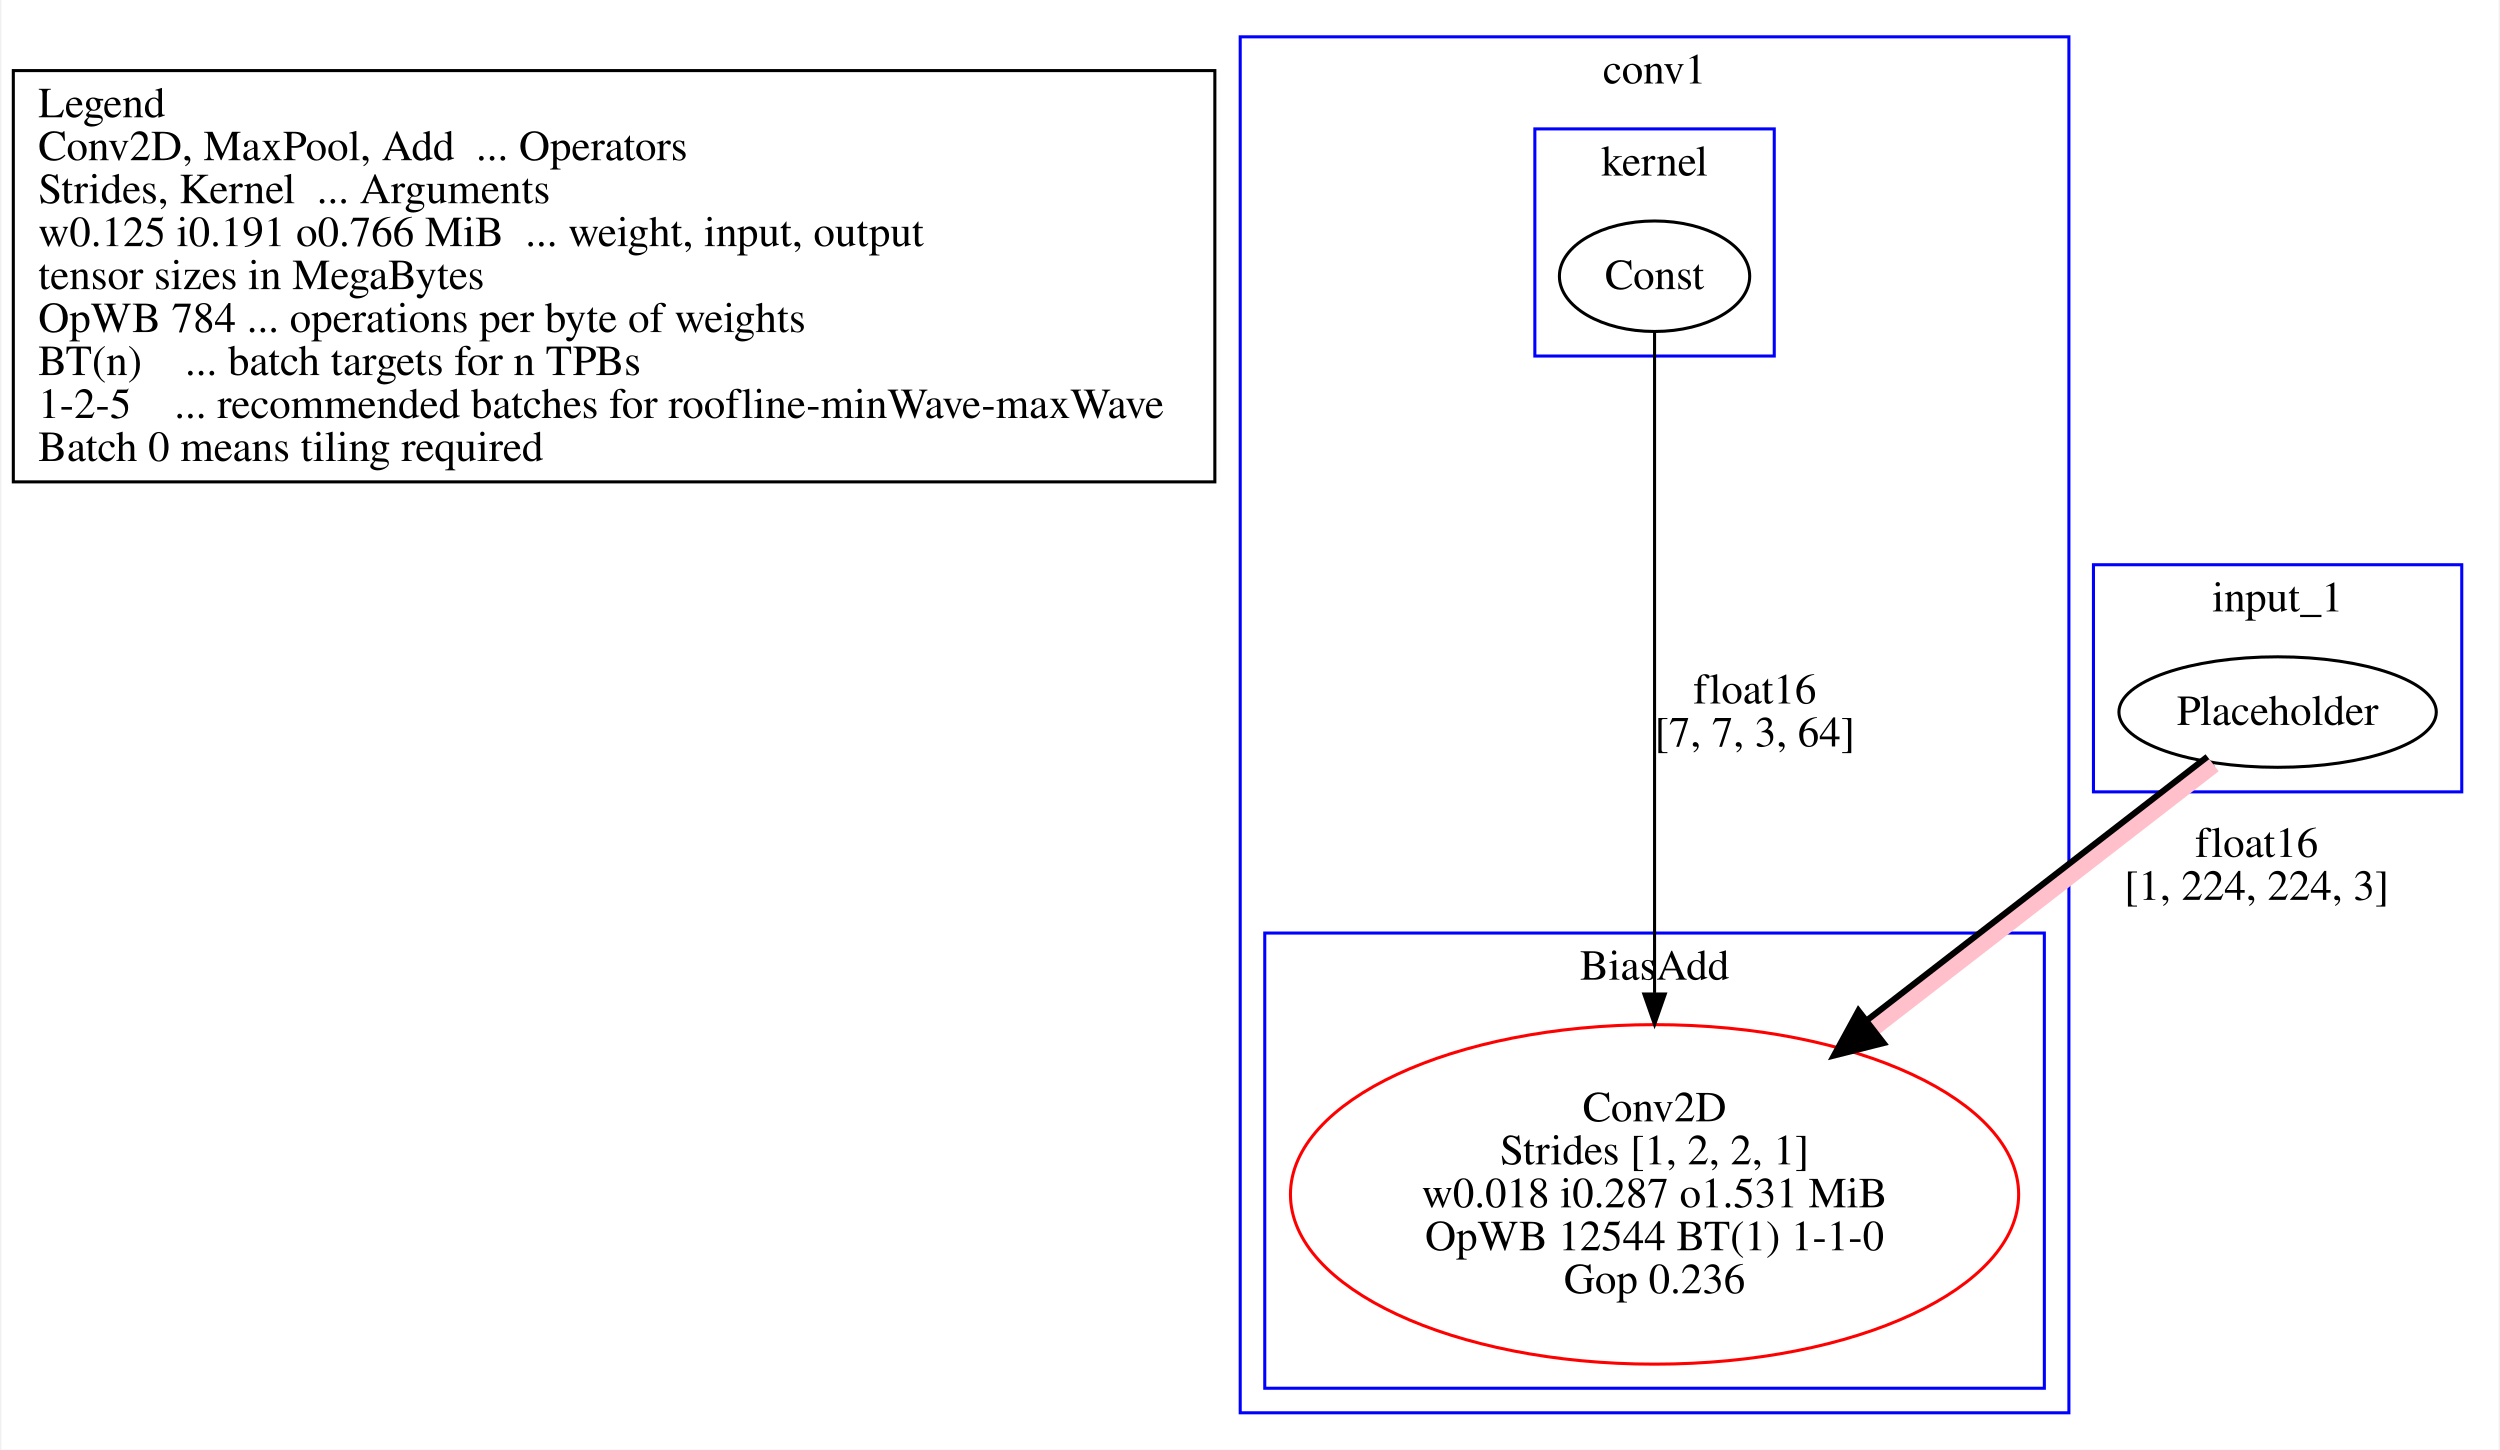
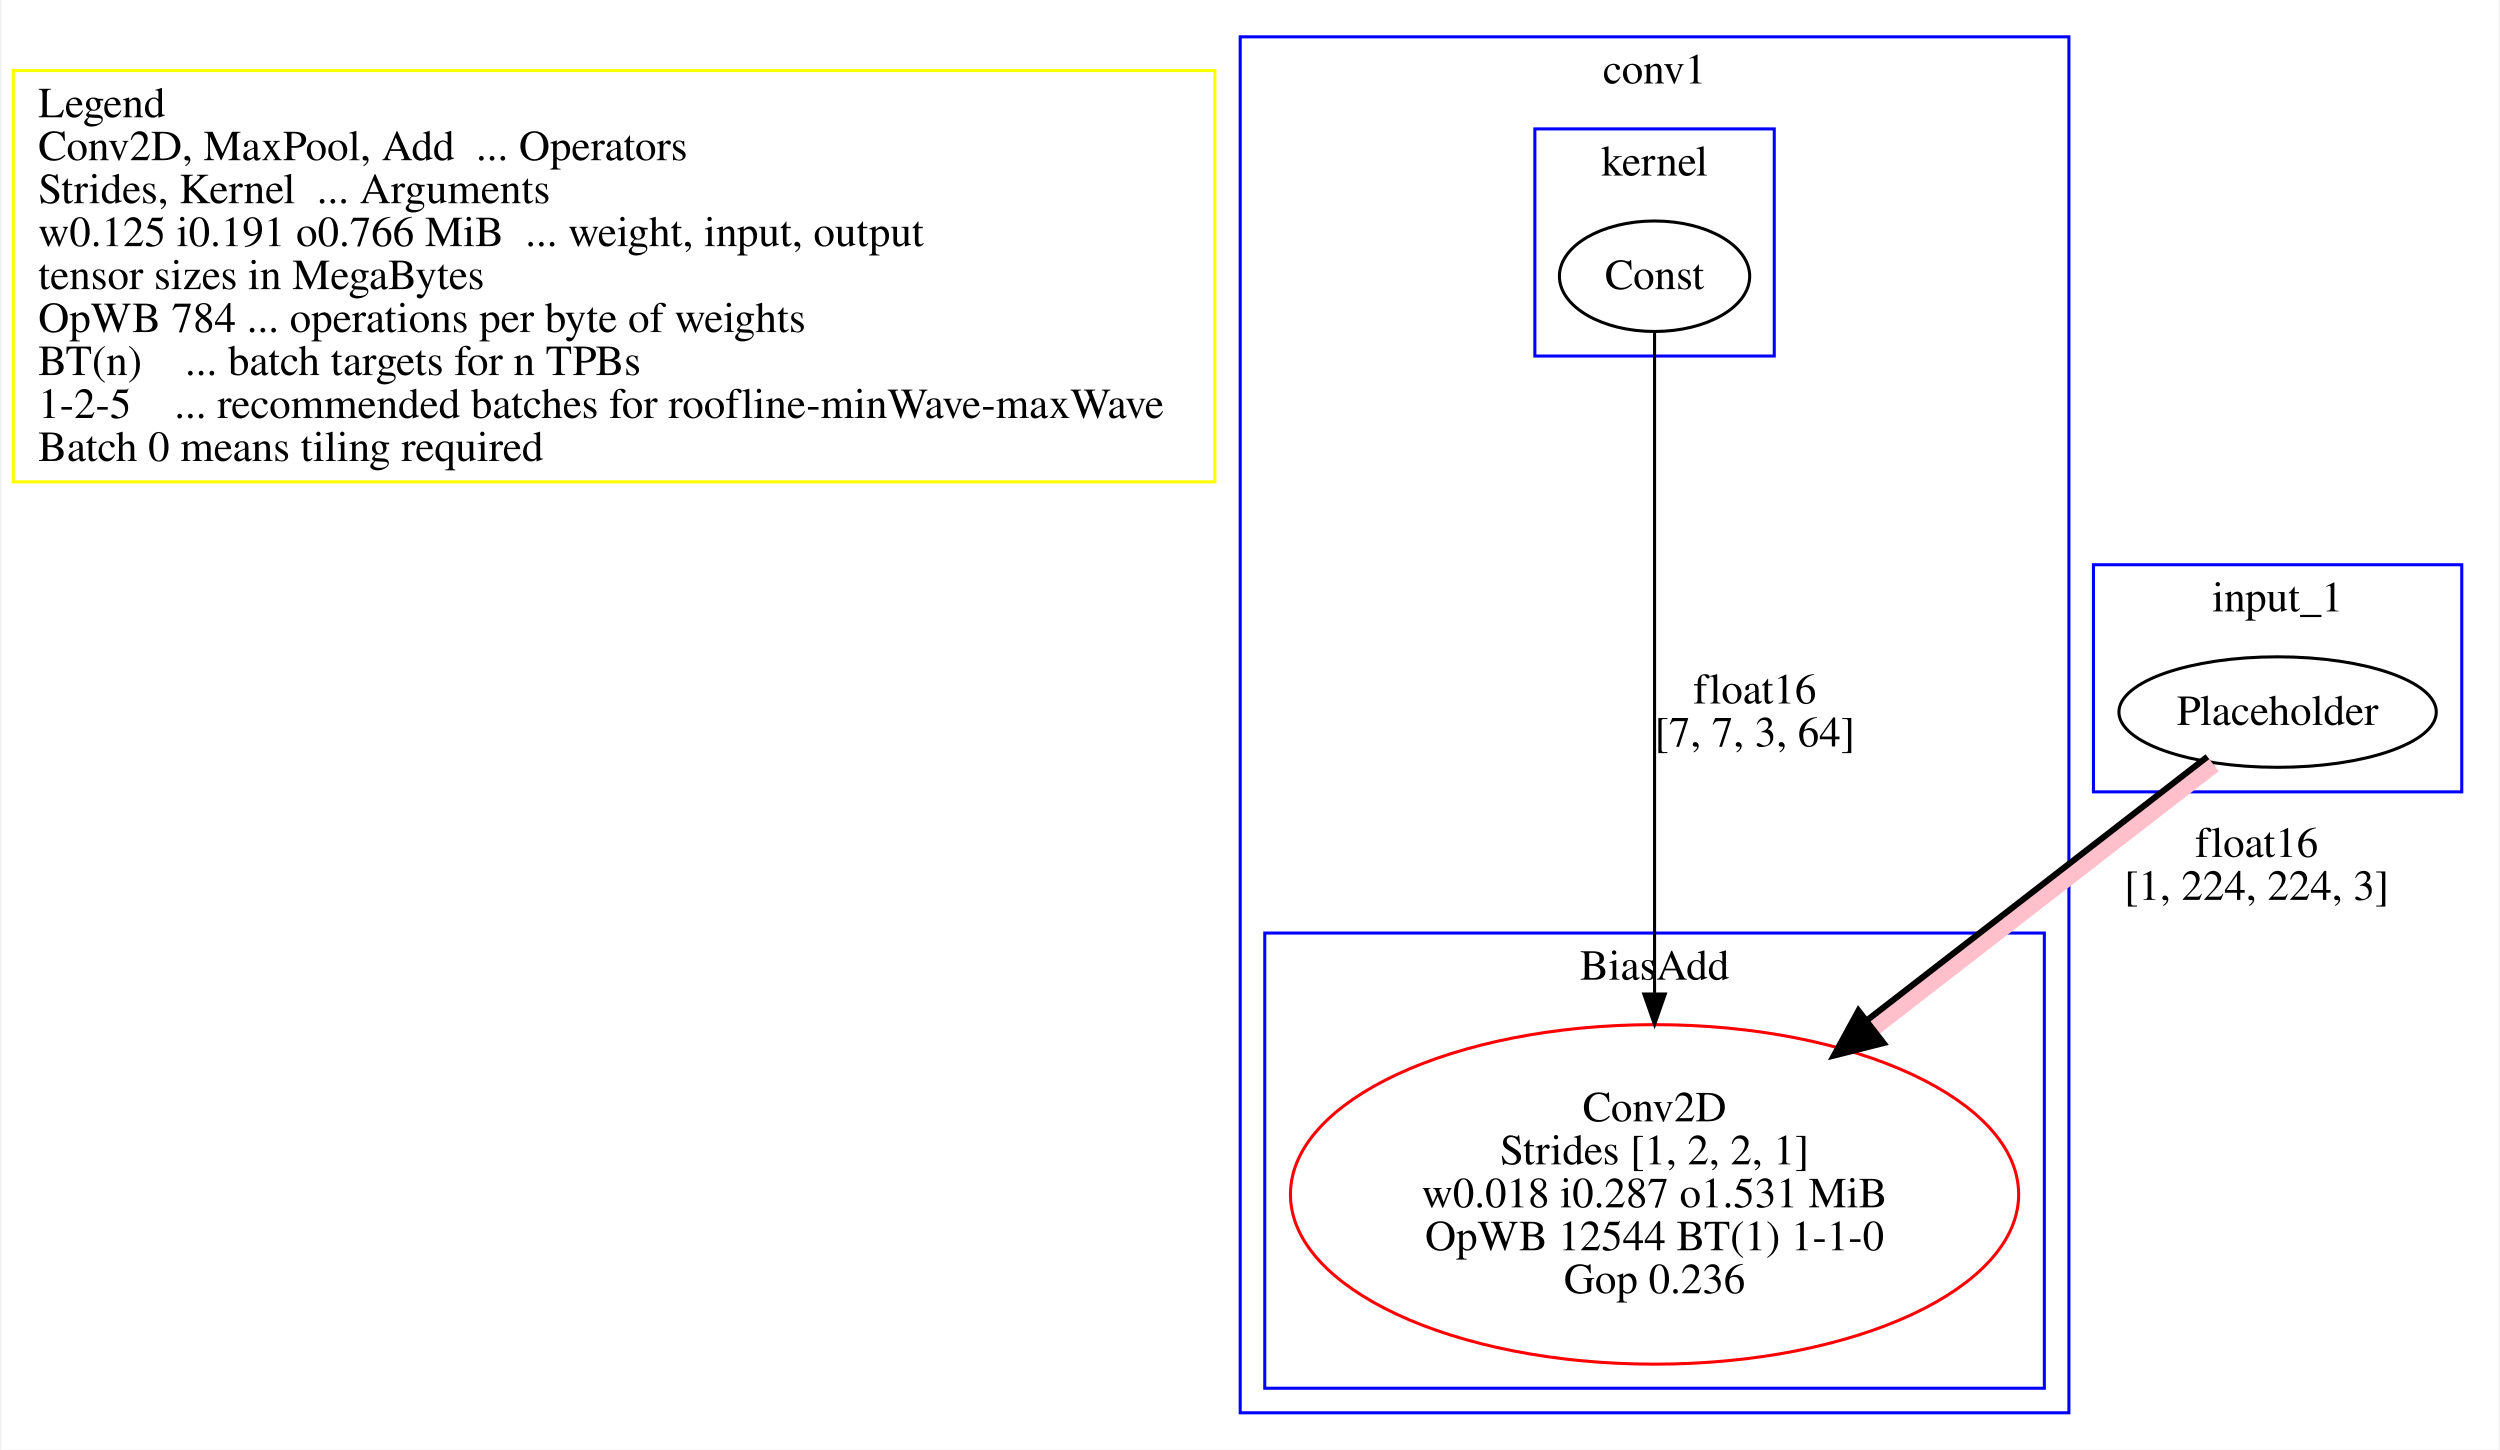
<svg xmlns="http://www.w3.org/2000/svg" width="814pt" height="472pt" viewBox="0.00 0.00 813.62 472.31">
  <g id="graph0" class="graph" transform="scale(1 1) rotate(0) translate(4 468.3087)">
    <polygon fill="#ffffff" stroke="transparent" points="-4,4 -4,-468.309 809.619,-468.309 809.619,4 -4,4" />
    <g id="clust1" class="cluster">
-       <polygon fill="none" stroke="#0000ff" points="677.619,-210.309 677.619,-284.309 797.619,-284.309 797.619,-210.309 677.619,-210.309" />
-       <text text-anchor="middle" x="737.619" y="-269.109" font-family="Times,serif" font-size="14.00" fill="#000000">input_1</text>
+       <polygon fill="none" stroke="#0000ff" points="399.619,-8 399.619,-456.309 669.619,-456.309 669.619,-8 399.619,-8" />
+       <text text-anchor="middle" x="534.619" y="-441.109" font-family="Times,serif" font-size="14.00" fill="#000000">conv1</text>
    </g>
    <g id="clust2" class="cluster">
-       <polygon fill="none" stroke="#0000ff" points="399.619,-8 399.619,-456.309 669.619,-456.309 669.619,-8 399.619,-8" />
-       <text text-anchor="middle" x="534.619" y="-441.109" font-family="Times,serif" font-size="14.00" fill="#000000">conv1</text>
+       <polygon fill="none" stroke="#0000ff" points="495.619,-352.309 495.619,-426.309 573.619,-426.309 573.619,-352.309 495.619,-352.309" />
+       <text text-anchor="middle" x="534.619" y="-411.109" font-family="Times,serif" font-size="14.00" fill="#000000">kernel</text>
    </g>
    <g id="clust3" class="cluster">
      <polygon fill="none" stroke="#0000ff" points="407.619,-16 407.619,-164.309 661.619,-164.309 661.619,-16 407.619,-16" />
      <text text-anchor="middle" x="534.619" y="-149.109" font-family="Times,serif" font-size="14.00" fill="#000000">BiasAdd</text>
    </g>
    <g id="clust4" class="cluster">
-       <polygon fill="none" stroke="#0000ff" points="495.619,-352.309 495.619,-426.309 573.619,-426.309 573.619,-352.309 495.619,-352.309" />
-       <text text-anchor="middle" x="534.619" y="-411.109" font-family="Times,serif" font-size="14.00" fill="#000000">kernel</text>
+       <polygon fill="none" stroke="#0000ff" points="677.619,-210.309 677.619,-284.309 797.619,-284.309 797.619,-210.309 677.619,-210.309" />
+       <text text-anchor="middle" x="737.619" y="-269.109" font-family="Times,serif" font-size="14.00" fill="#000000">input_1</text>
    </g>
    <g id="node1" class="node">
-       <polygon fill="none" stroke="#000000" points="391.358,-445.309 -.119,-445.309 -.119,-311.309 391.358,-311.309 391.358,-445.309" />
+       <polygon fill="none" stroke="#ffff00" points="391.358,-445.309 -.119,-445.309 -.119,-311.309 391.358,-311.309 391.358,-445.309" />
      <text text-anchor="start" x="8" y="-430.109" font-family="Times,serif" font-size="14.00" fill="#000000">Legend</text>
      <text text-anchor="start" x="8" y="-416.109" font-family="Times,serif" font-size="14.00" fill="#000000">  Conv2D, MaxPool, Add  ... Operators</text>
      <text text-anchor="start" x="8" y="-402.109" font-family="Times,serif" font-size="14.00" fill="#000000">  Strides, Kernel  ... Arguments</text>
      <text text-anchor="start" x="8" y="-388.109" font-family="Times,serif" font-size="14.00" fill="#000000">  w0.125 i0.191 o0.766 MiB  ... weight, input, output</text>
      <text text-anchor="start" x="8" y="-374.109" font-family="Times,serif" font-size="14.00" fill="#000000">                               tensor sizes in MegaBytes</text>
      <text text-anchor="start" x="8" y="-360.109" font-family="Times,serif" font-size="14.00" fill="#000000">  OpWB 784 ... operations per byte of weights</text>
      <text text-anchor="start" x="8" y="-346.109" font-family="Times,serif" font-size="14.00" fill="#000000">  BT(n)    ... batch targets for n TPBs</text>
      <text text-anchor="start" x="8" y="-332.109" font-family="Times,serif" font-size="14.00" fill="#000000">  1-2-5    ... recommended batches for roofline-minWave-maxWave</text>
      <text text-anchor="start" x="8" y="-318.109" font-family="Times,serif" font-size="14.00" fill="#000000">               Batch 0 means tiling required</text>
    </g>
    <g id="node2" class="node">
      <ellipse fill="none" stroke="#000000" cx="534.619" cy="-378.309" rx="30.997" ry="18" />
      <text text-anchor="middle" x="534.619" y="-374.109" font-family="Times,serif" font-size="14.00" fill="#000000">Const</text>
    </g>
-     <g id="node4" class="node">
+     <g id="node3" class="node">
      <ellipse fill="none" stroke="#ff0000" cx="534.619" cy="-79.154" rx="118.629" ry="55.309" />
      <text text-anchor="middle" x="534.619" y="-102.954" font-family="Times,serif" font-size="14.00" fill="#000000">Conv2D</text>
      <text text-anchor="middle" x="534.619" y="-88.954" font-family="Times,serif" font-size="14.00" fill="#000000">Strides [1, 2, 2, 1]</text>
      <text text-anchor="middle" x="534.619" y="-74.954" font-family="Times,serif" font-size="14.00" fill="#000000">w0.018 i0.287 o1.531 MiB</text>
      <text text-anchor="middle" x="534.619" y="-60.954" font-family="Times,serif" font-size="14.00" fill="#000000">OpWB 12544 BT(1) 1-1-0</text>
      <text text-anchor="middle" x="534.619" y="-46.954" font-family="Times,serif" font-size="14.00" fill="#000000">Gop 0.236</text>
    </g>
    <g id="edge2" class="edge">
      <path fill="none" stroke="#000000" d="M534.619,-360.046C534.619,-318.236 534.619,-213.861 534.619,-144.794" />
      <polygon fill="#000000" stroke="#000000" points="538.119,-144.45 534.619,-134.45 531.119,-144.45 538.119,-144.45" />
      <text text-anchor="middle" x="567.281" y="-239.109" font-family="Times,serif" font-size="14.00" fill="#000000">float16</text>
      <text text-anchor="middle" x="567.281" y="-225.109" font-family="Times,serif" font-size="14.00" fill="#000000">[7, 7, 3, 64]</text>
    </g>
-     <g id="node3" class="node">
+     <g id="node4" class="node">
      <ellipse fill="none" stroke="#000000" cx="737.619" cy="-236.309" rx="51.7" ry="18" />
      <text text-anchor="middle" x="737.619" y="-232.109" font-family="Times,serif" font-size="14.00" fill="#000000">Placeholder</text>
    </g>
    <g id="edge1" class="edge">
      <path fill="none" stroke="#000000" stroke-width="5" d="M715.666,-220.578C689.246,-200.125 642.932,-164.27 603.682,-133.885" />
      <path fill="none" stroke="#ffc0cb" stroke-width="5" d="M716.89,-218.997C690.47,-198.543 644.157,-162.689 604.907,-132.303" />
      <polygon fill="#000000" stroke="#000000" stroke-width="5" points="606.621,-129.363 596.036,-126.701 601.265,-136.282 606.621,-129.363" />
      <text text-anchor="middle" x="730.781" y="-189.109" font-family="Times,serif" font-size="14.00" fill="#000000">float16</text>
      <text text-anchor="middle" x="730.781" y="-175.109" font-family="Times,serif" font-size="14.00" fill="#000000">[1, 224, 224, 3]</text>
    </g>
  </g>
</svg>
